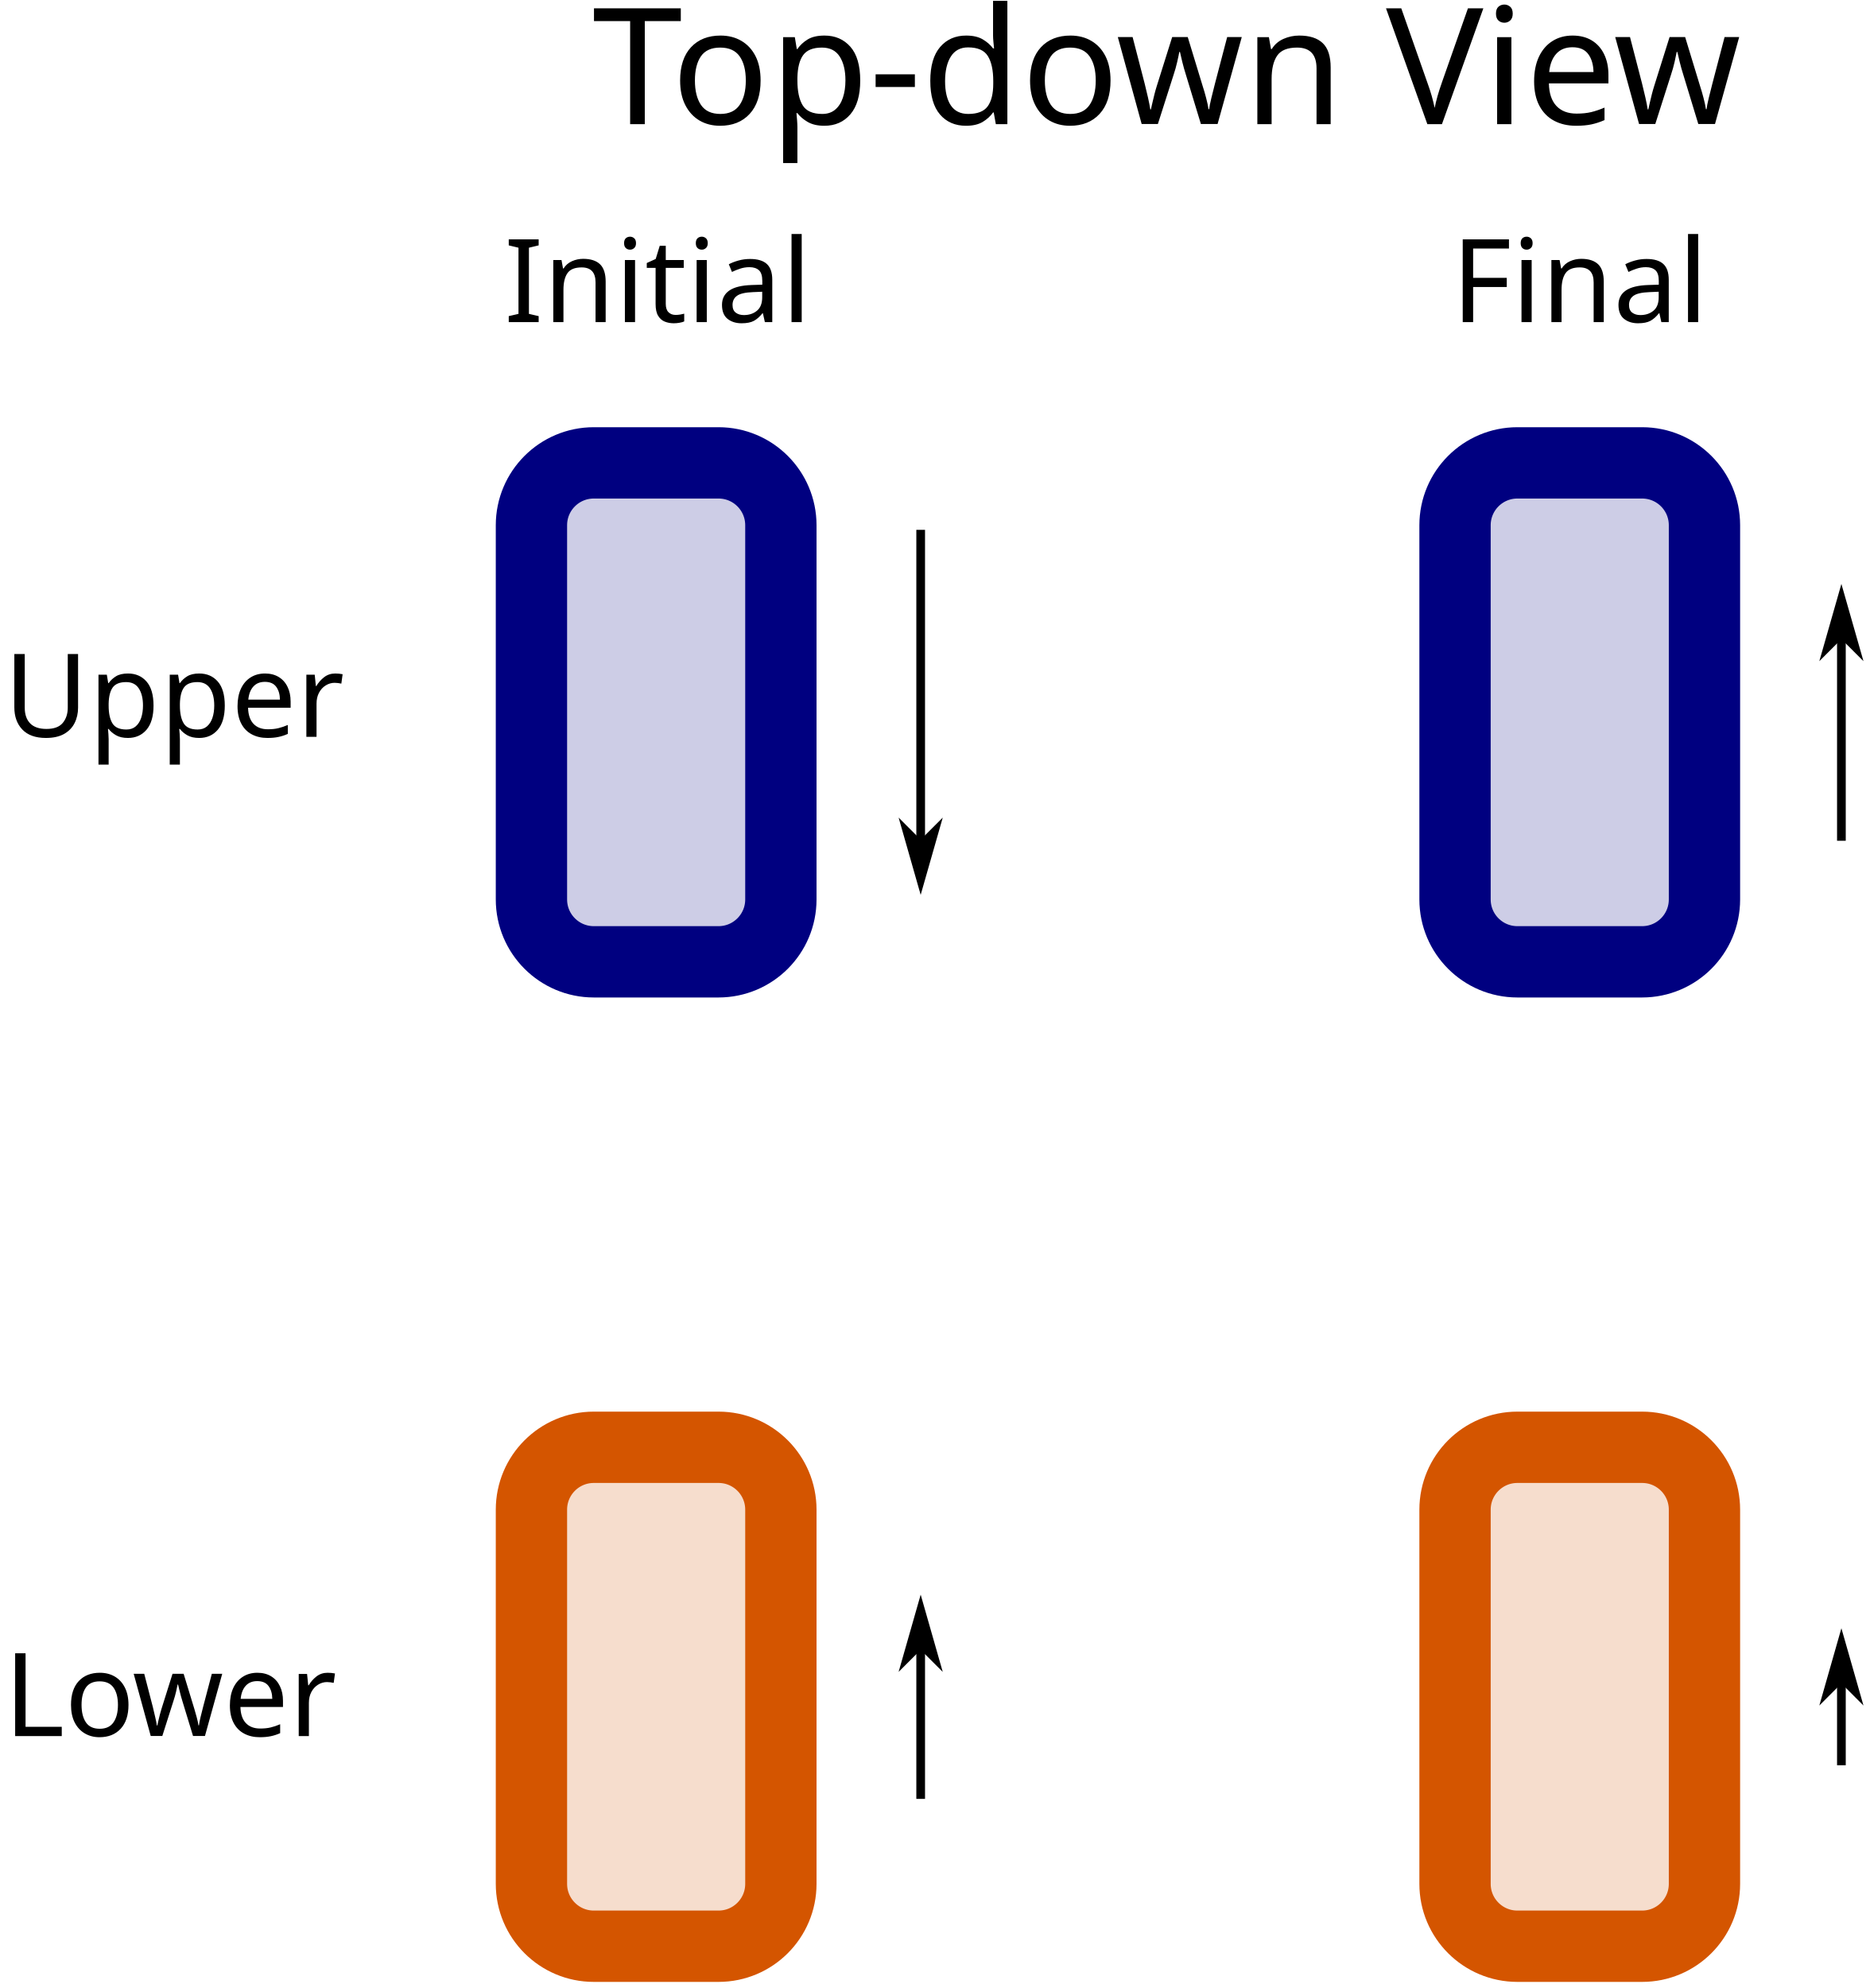
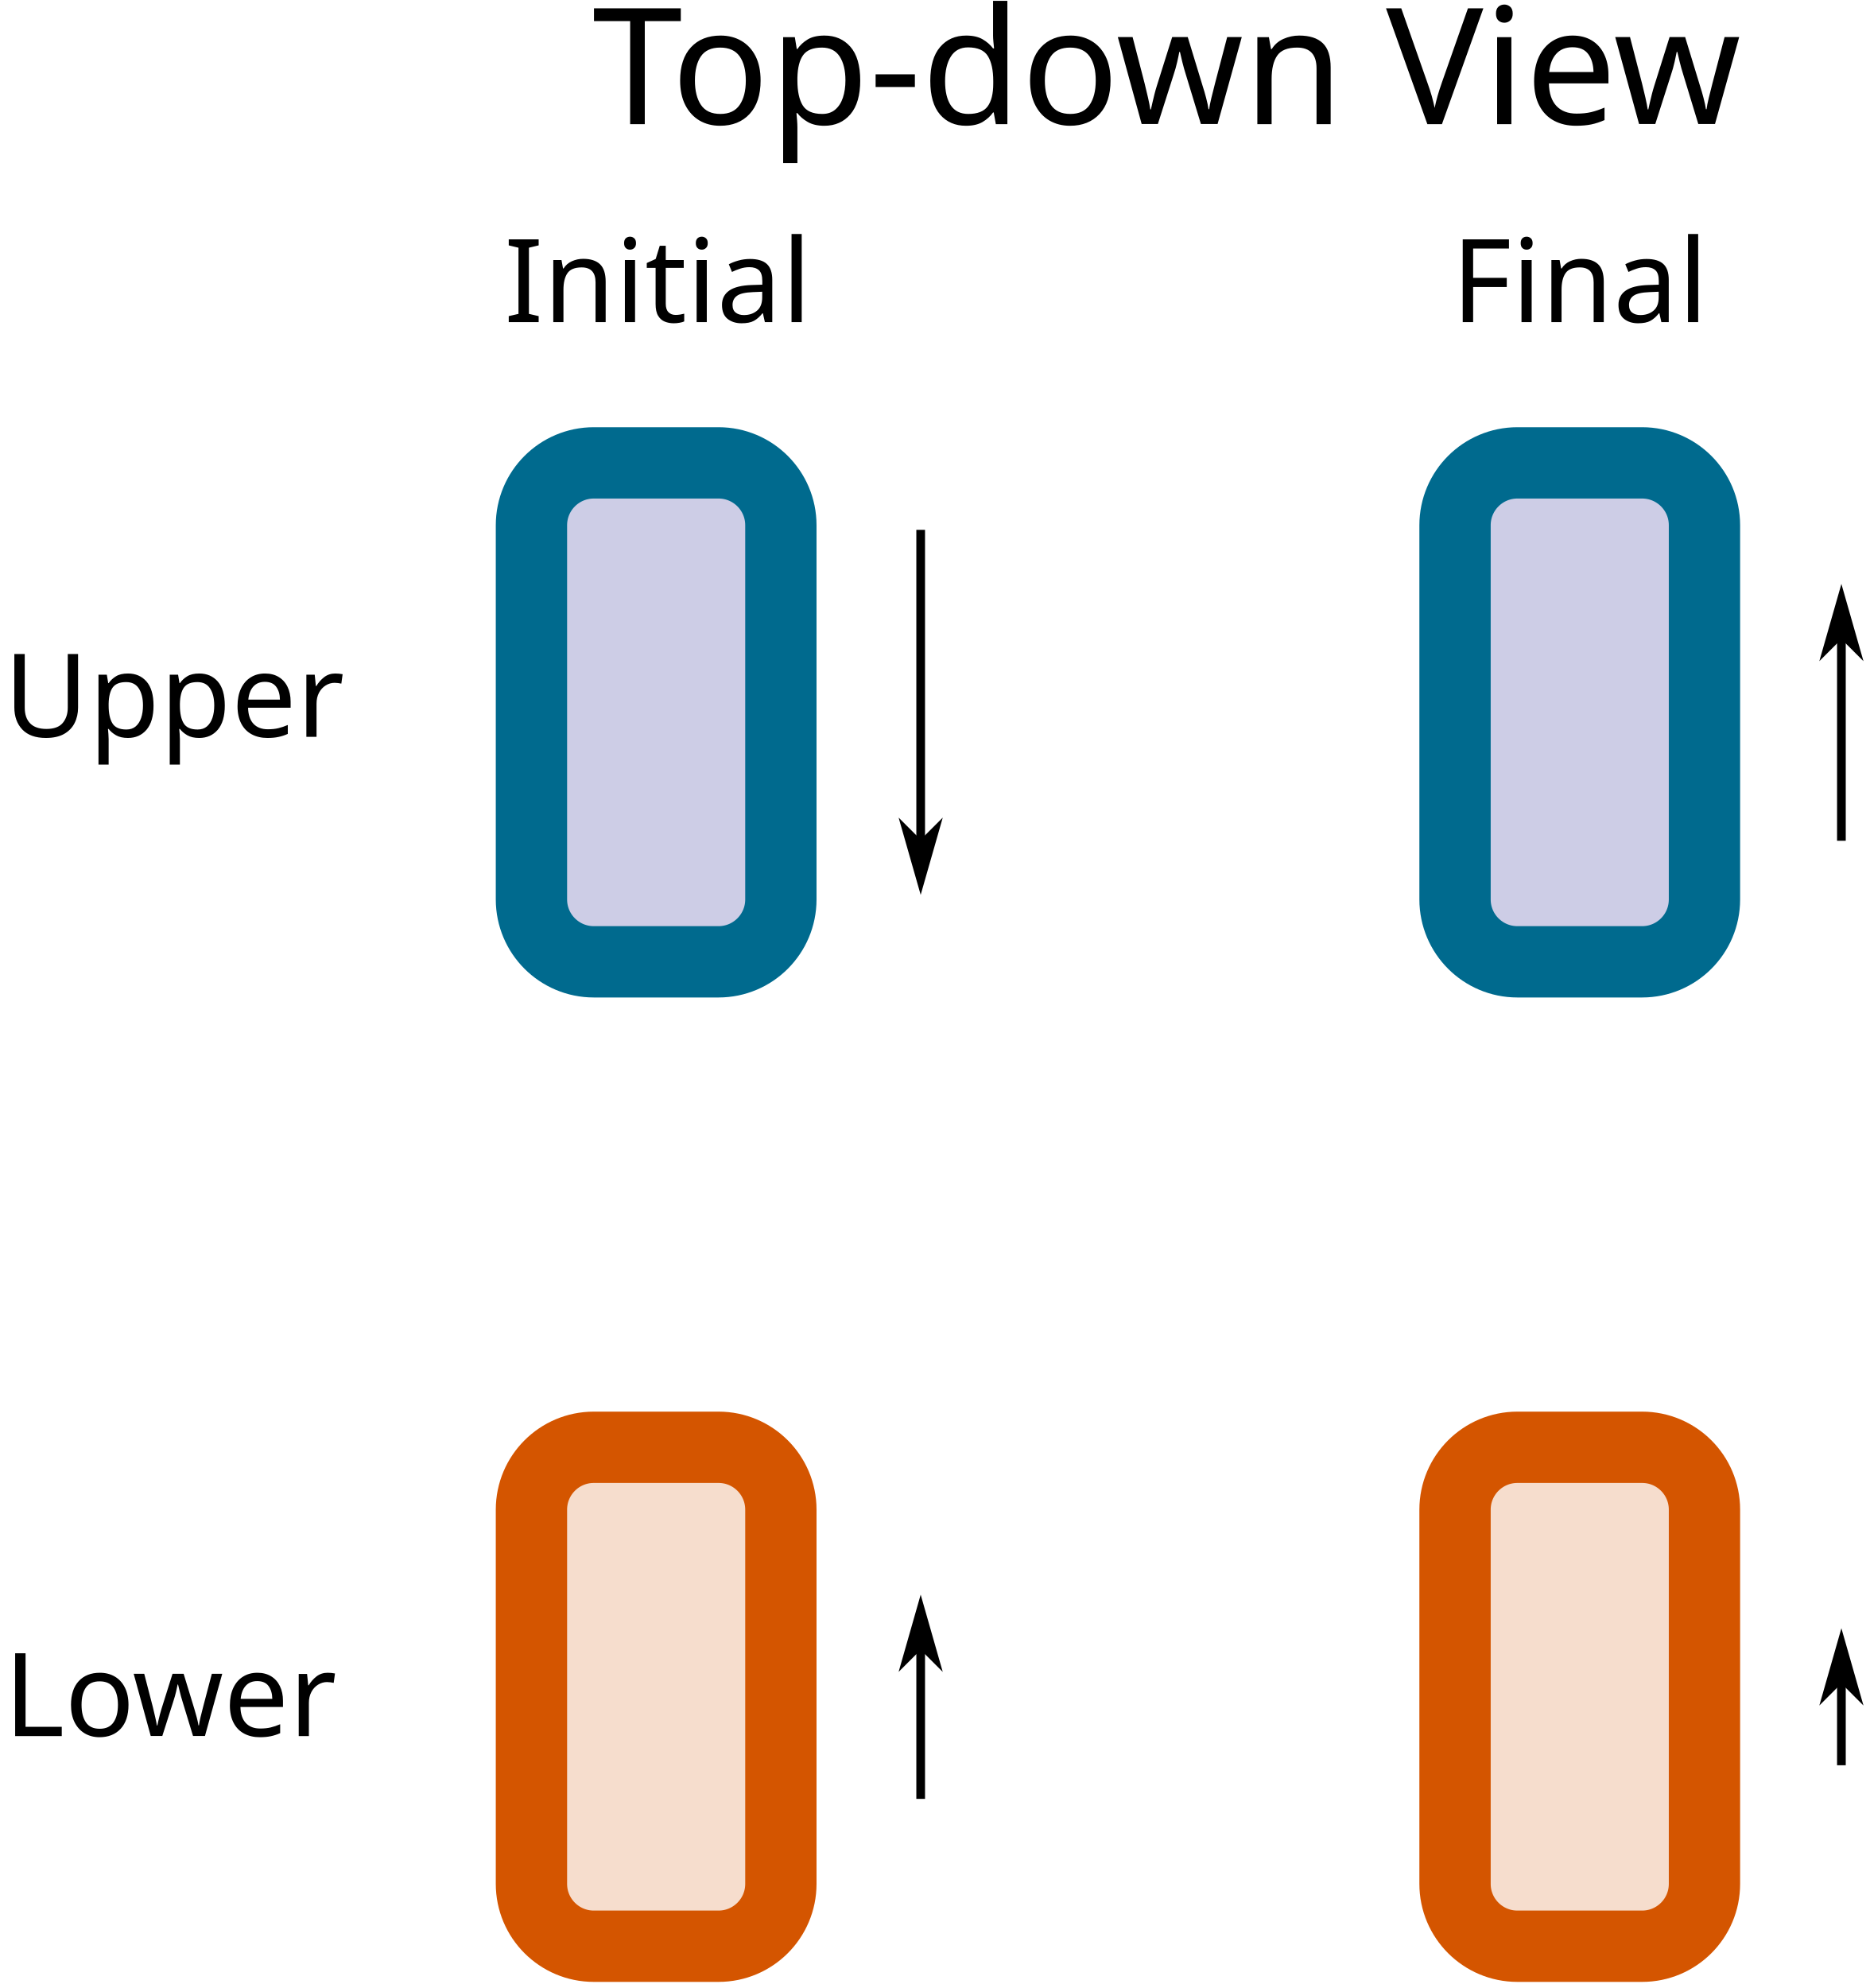
<svg xmlns="http://www.w3.org/2000/svg" version="1.0" width="612.446" height="651.133" id="svg35">
  <defs id="defs3">
    <marker orient="auto" refY="0" refX="0" id="Arrow1Mend" style="overflow:visible">
      <path id="path857" d="M 0,0 5,-5 -12.5,0 5,5 Z" style="fill:#000000;fill-opacity:1;fill-rule:evenodd;stroke:#000000;stroke-width:1pt;stroke-opacity:1" transform="matrix(-0.4,0,0,-0.4,-4,0)" />
    </marker>
    <pattern id="EMFhbasepattern" patternUnits="userSpaceOnUse" width="6" height="6" x="0" y="0" />
    <marker orient="auto" refY="0" refX="0" id="Arrow1Mend-7" style="overflow:visible">
      <path id="path857-9" d="M 0,0 5,-5 -12.5,0 5,5 Z" style="fill:#000000;fill-opacity:1;fill-rule:evenodd;stroke:#000000;stroke-width:1pt;stroke-opacity:1" transform="matrix(-0.4,0,0,-0.4,-4,0)" />
    </marker>
    <marker orient="auto" refY="0" refX="0" id="Arrow1Mend-2" style="overflow:visible">
      <path id="path857-6" d="M 0,0 5,-5 -12.5,0 5,5 Z" style="fill:#000000;fill-opacity:1;fill-rule:evenodd;stroke:#000000;stroke-width:1pt;stroke-opacity:1" transform="matrix(-0.4,0,0,-0.4,-4,0)" />
    </marker>
    <marker orient="auto" refY="0" refX="0" id="Arrow1Mend-7-1" style="overflow:visible">
      <path id="path857-9-9" d="M 0,0 5,-5 -12.5,0 5,5 Z" style="fill:#000000;fill-opacity:1;fill-rule:evenodd;stroke:#000000;stroke-width:1pt;stroke-opacity:1" transform="matrix(-0.4,0,0,-0.4,-4,0)" />
    </marker>
  </defs>
  <text xml:space="preserve" style="font-size:53.145px;line-height:1.25;font-family:'Book Antiqua';-inkscape-font-specification:'Book Antiqua';letter-spacing:0px;word-spacing:0px;stroke-width:2.847" x="194.05" y="40.665" id="text844">
    <tspan id="tspan842" x="194.05" y="40.665" style="stroke-width:2.847">Top-down View</tspan>
  </text>
-   <rect style="opacity:1;fill:#000080;fill-opacity:0.196;stroke:#000080;stroke-width:23.361;stroke-miterlimit:4;stroke-dasharray:none;stroke-dashoffset:0;stroke-opacity:1" id="rect825" width="163.42" height="81.71" x="151.605" y="-255.803" rx="20.427" ry="20.427" transform="rotate(90)" />
+   <rect style="opacity:1;fill:#000080;fill-opacity:0.196;stroke:#006a8e;stroke-width:23.361;stroke-miterlimit:4;stroke-dasharray:none;stroke-dashoffset:0;stroke-opacity:1" id="rect825" width="163.42" height="81.71" x="151.605" y="-255.803" rx="20.427" ry="20.427" transform="rotate(90)" />
  <rect style="opacity:1;fill:#d45500;fill-opacity:0.196;stroke:#d45500;stroke-width:23.361;stroke-miterlimit:4;stroke-dasharray:none;stroke-dashoffset:0;stroke-opacity:1" id="rect825-3" width="163.42" height="81.71" x="474.033" y="-255.803" rx="20.427" ry="20.427" transform="rotate(90)" />
  <path style="fill:none;stroke:#000000;stroke-width:2.847px;stroke-linecap:butt;stroke-linejoin:miter;stroke-opacity:1;marker-end:url(#Arrow1Mend)" d="M 301.602,173.538 V 287.481" id="path846" />
  <path style="fill:none;stroke:#000000;stroke-width:2.847px;stroke-linecap:butt;stroke-linejoin:miter;stroke-opacity:1;marker-end:url(#Arrow1Mend-7)" d="M 301.602,589.188 V 527.908" id="path846-1" />
  <text xml:space="preserve" style="font-size:53.145px;line-height:1.25;font-family:'Book Antiqua';-inkscape-font-specification:'Book Antiqua';letter-spacing:0px;word-spacing:0px;stroke-width:2.847" x="165.143" y="105.511" id="text844-9">
    <tspan id="tspan842-6" x="165.143" y="105.511" style="font-size:37.961px;stroke-width:2.847">Initial</tspan>
  </text>
-   <rect style="opacity:1;fill:#000080;fill-opacity:0.196;stroke:#000080;stroke-width:23.361;stroke-miterlimit:4;stroke-dasharray:none;stroke-dashoffset:0;stroke-opacity:1" id="rect825-1" width="163.42" height="81.71" x="151.605" y="-558.359" rx="20.427" ry="20.427" transform="rotate(90)" />
+   <rect style="opacity:1;fill:#000080;fill-opacity:0.196;stroke:#006a8e;stroke-width:23.361;stroke-miterlimit:4;stroke-dasharray:none;stroke-dashoffset:0;stroke-opacity:1" id="rect825-1" width="163.42" height="81.71" x="151.605" y="-558.359" rx="20.427" ry="20.427" transform="rotate(90)" />
  <rect style="opacity:1;fill:#d45500;fill-opacity:0.196;stroke:#d45500;stroke-width:23.361;stroke-miterlimit:4;stroke-dasharray:none;stroke-dashoffset:0;stroke-opacity:1" id="rect825-3-0" width="163.42" height="81.71" x="474.033" y="-558.359" rx="20.427" ry="20.427" transform="rotate(90)" />
  <path style="fill:none;stroke:#000000;stroke-width:2.847px;stroke-linecap:butt;stroke-linejoin:miter;stroke-opacity:1;marker-end:url(#Arrow1Mend-2)" d="M 603.217,275.378 V 196.863" id="path846-14" />
  <path style="fill:none;stroke:#000000;stroke-width:2.847px;stroke-linecap:butt;stroke-linejoin:miter;stroke-opacity:1;marker-end:url(#Arrow1Mend-7-1)" d="M 603.217,578.177 V 538.919" id="path846-1-2" />
  <text xml:space="preserve" style="font-size:53.145px;line-height:1.25;font-family:'Book Antiqua';-inkscape-font-specification:'Book Antiqua';letter-spacing:0px;word-spacing:0px;stroke-width:2.847" x="475.484" y="105.511" id="text844-9-6">
    <tspan id="tspan842-6-7" x="475.484" y="105.511" style="font-size:37.961px;stroke-width:2.847">Final</tspan>
  </text>
  <text xml:space="preserve" style="font-size:53.145px;line-height:1.25;font-family:'Book Antiqua';-inkscape-font-specification:'Book Antiqua';letter-spacing:0px;word-spacing:0px;stroke-width:2.847" x="1.277" y="241.332" id="text844-9-1">
    <tspan id="tspan842-6-8" x="1.277" y="241.332" style="font-size:37.961px;stroke-width:2.847">Upper</tspan>
  </text>
  <text xml:space="preserve" style="font-size:53.145px;line-height:1.25;font-family:'Book Antiqua';-inkscape-font-specification:'Book Antiqua';letter-spacing:0px;word-spacing:0px;stroke-width:2.847" x="1.277" y="568.616" id="text844-9-1-0">
    <tspan id="tspan842-6-8-9" x="1.277" y="568.616" style="font-size:37.961px;stroke-width:2.847">Lower</tspan>
  </text>
</svg>
